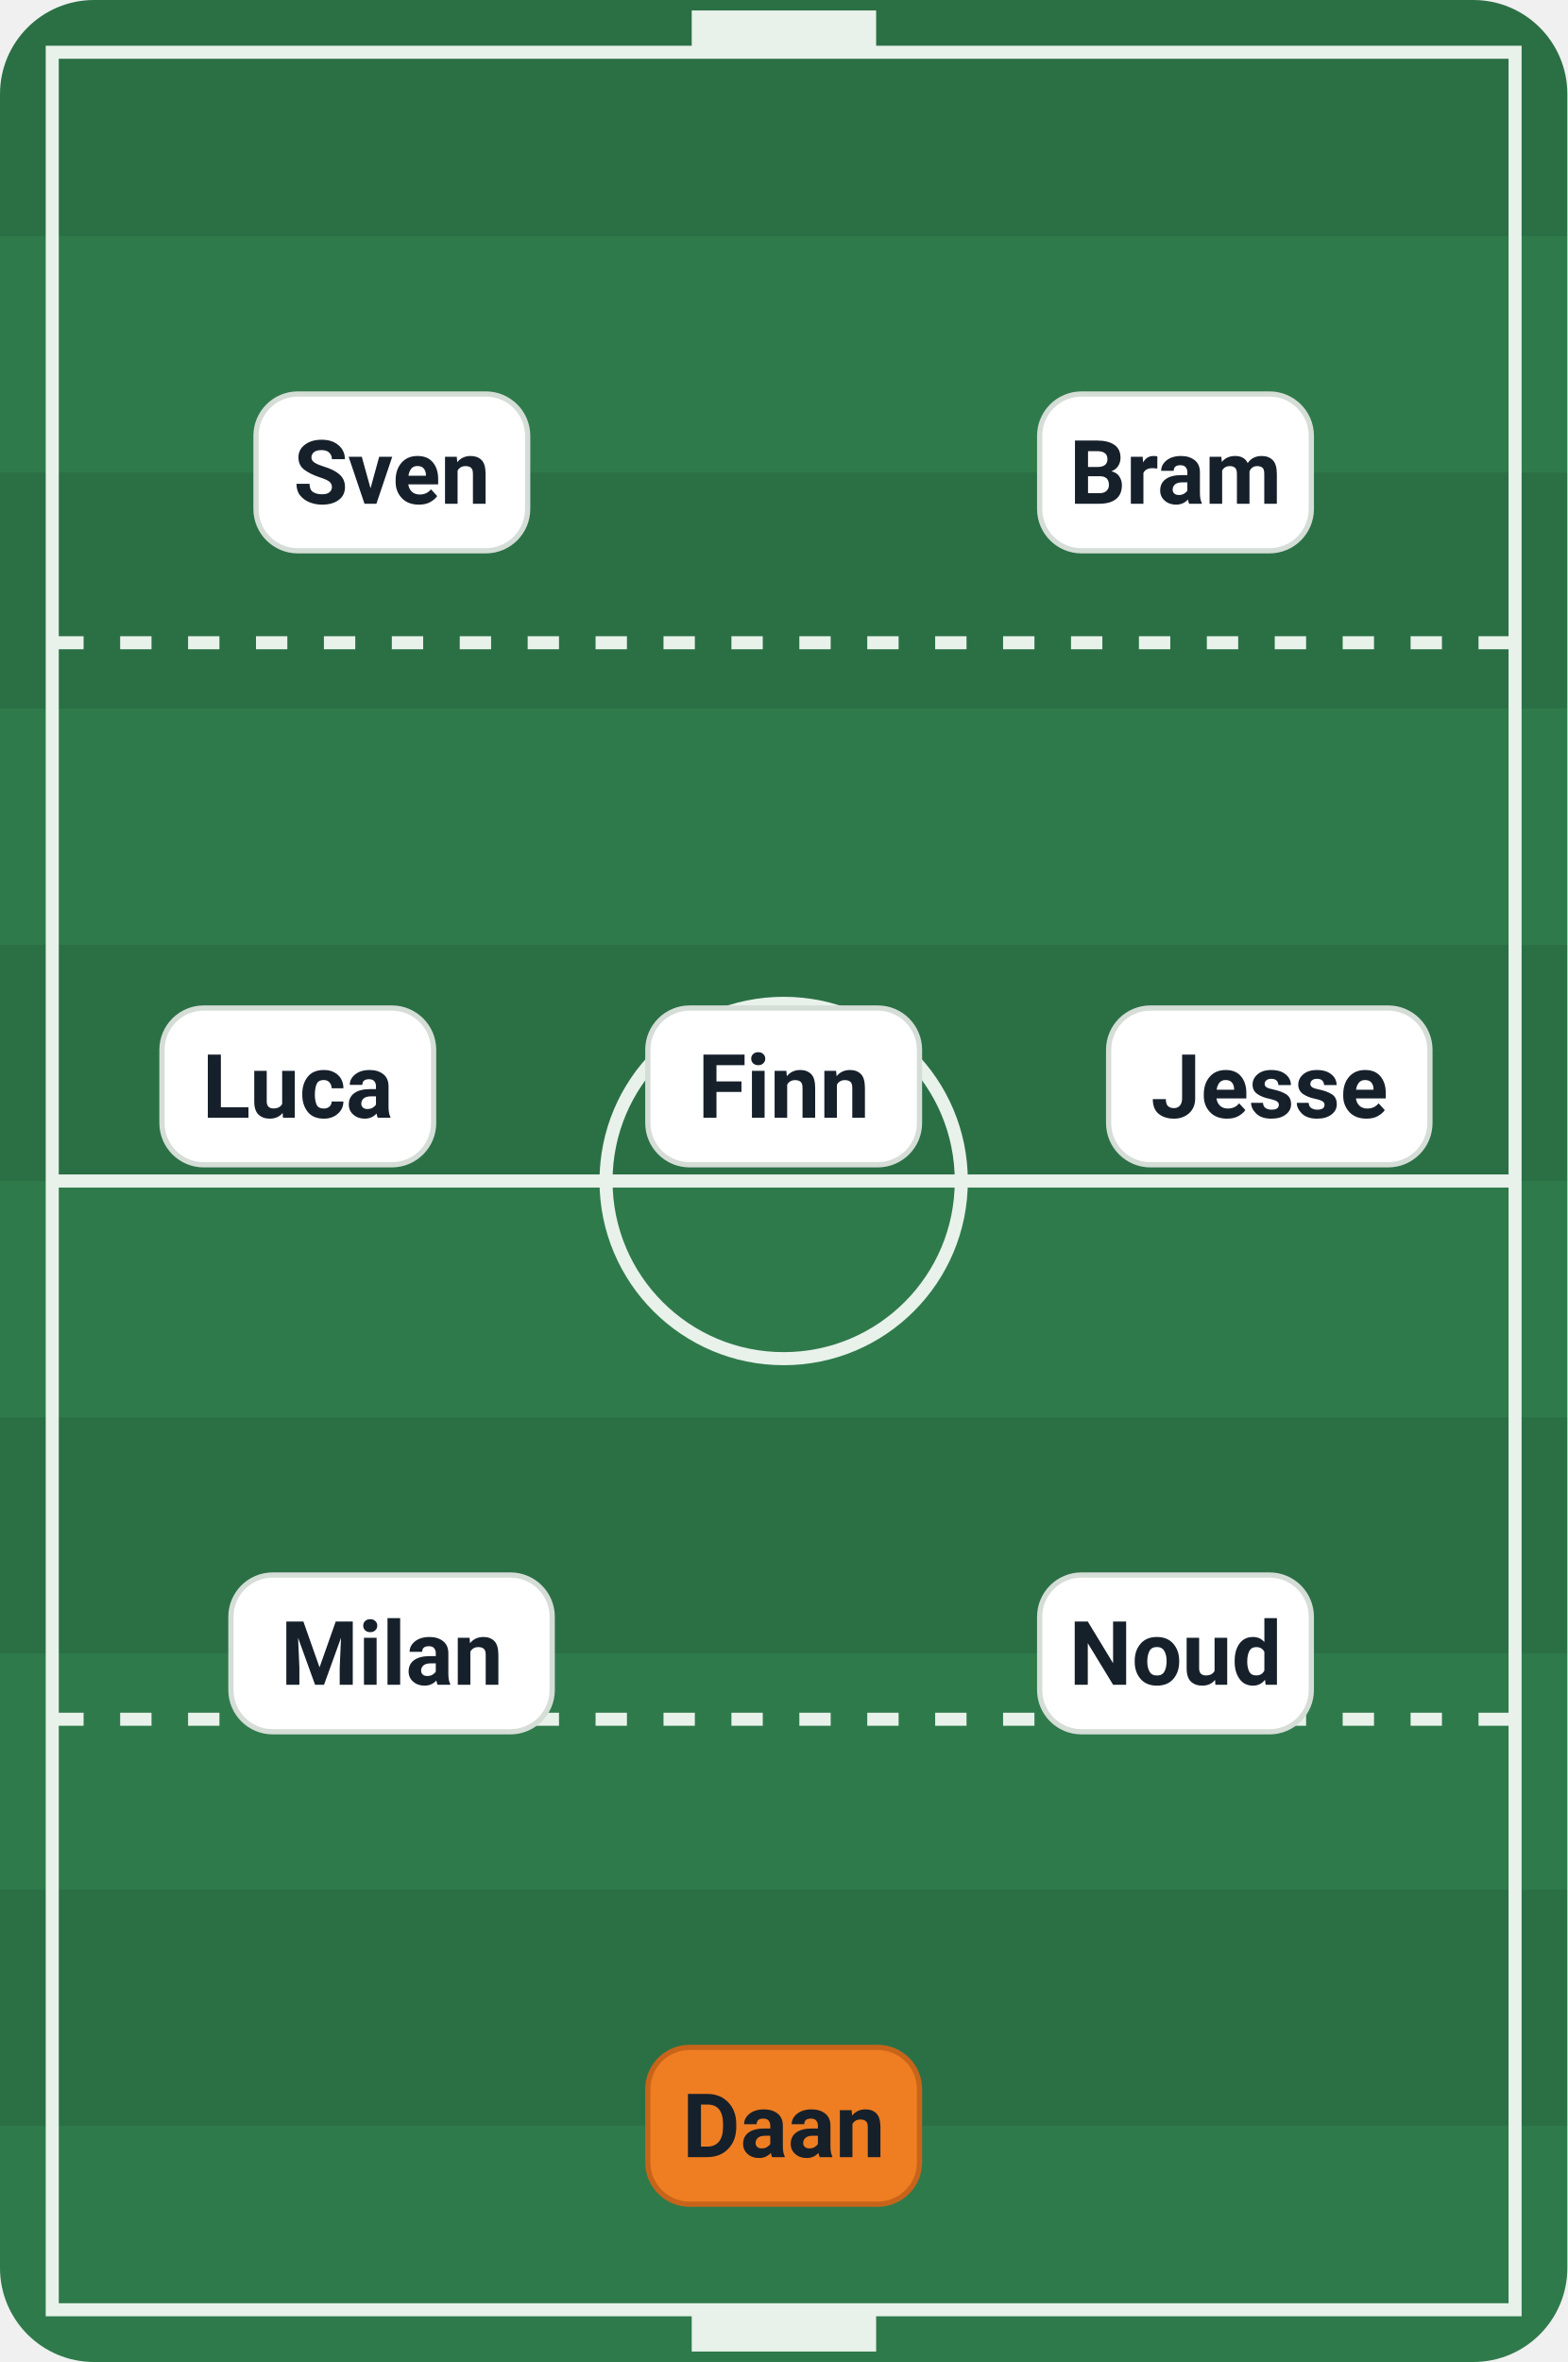
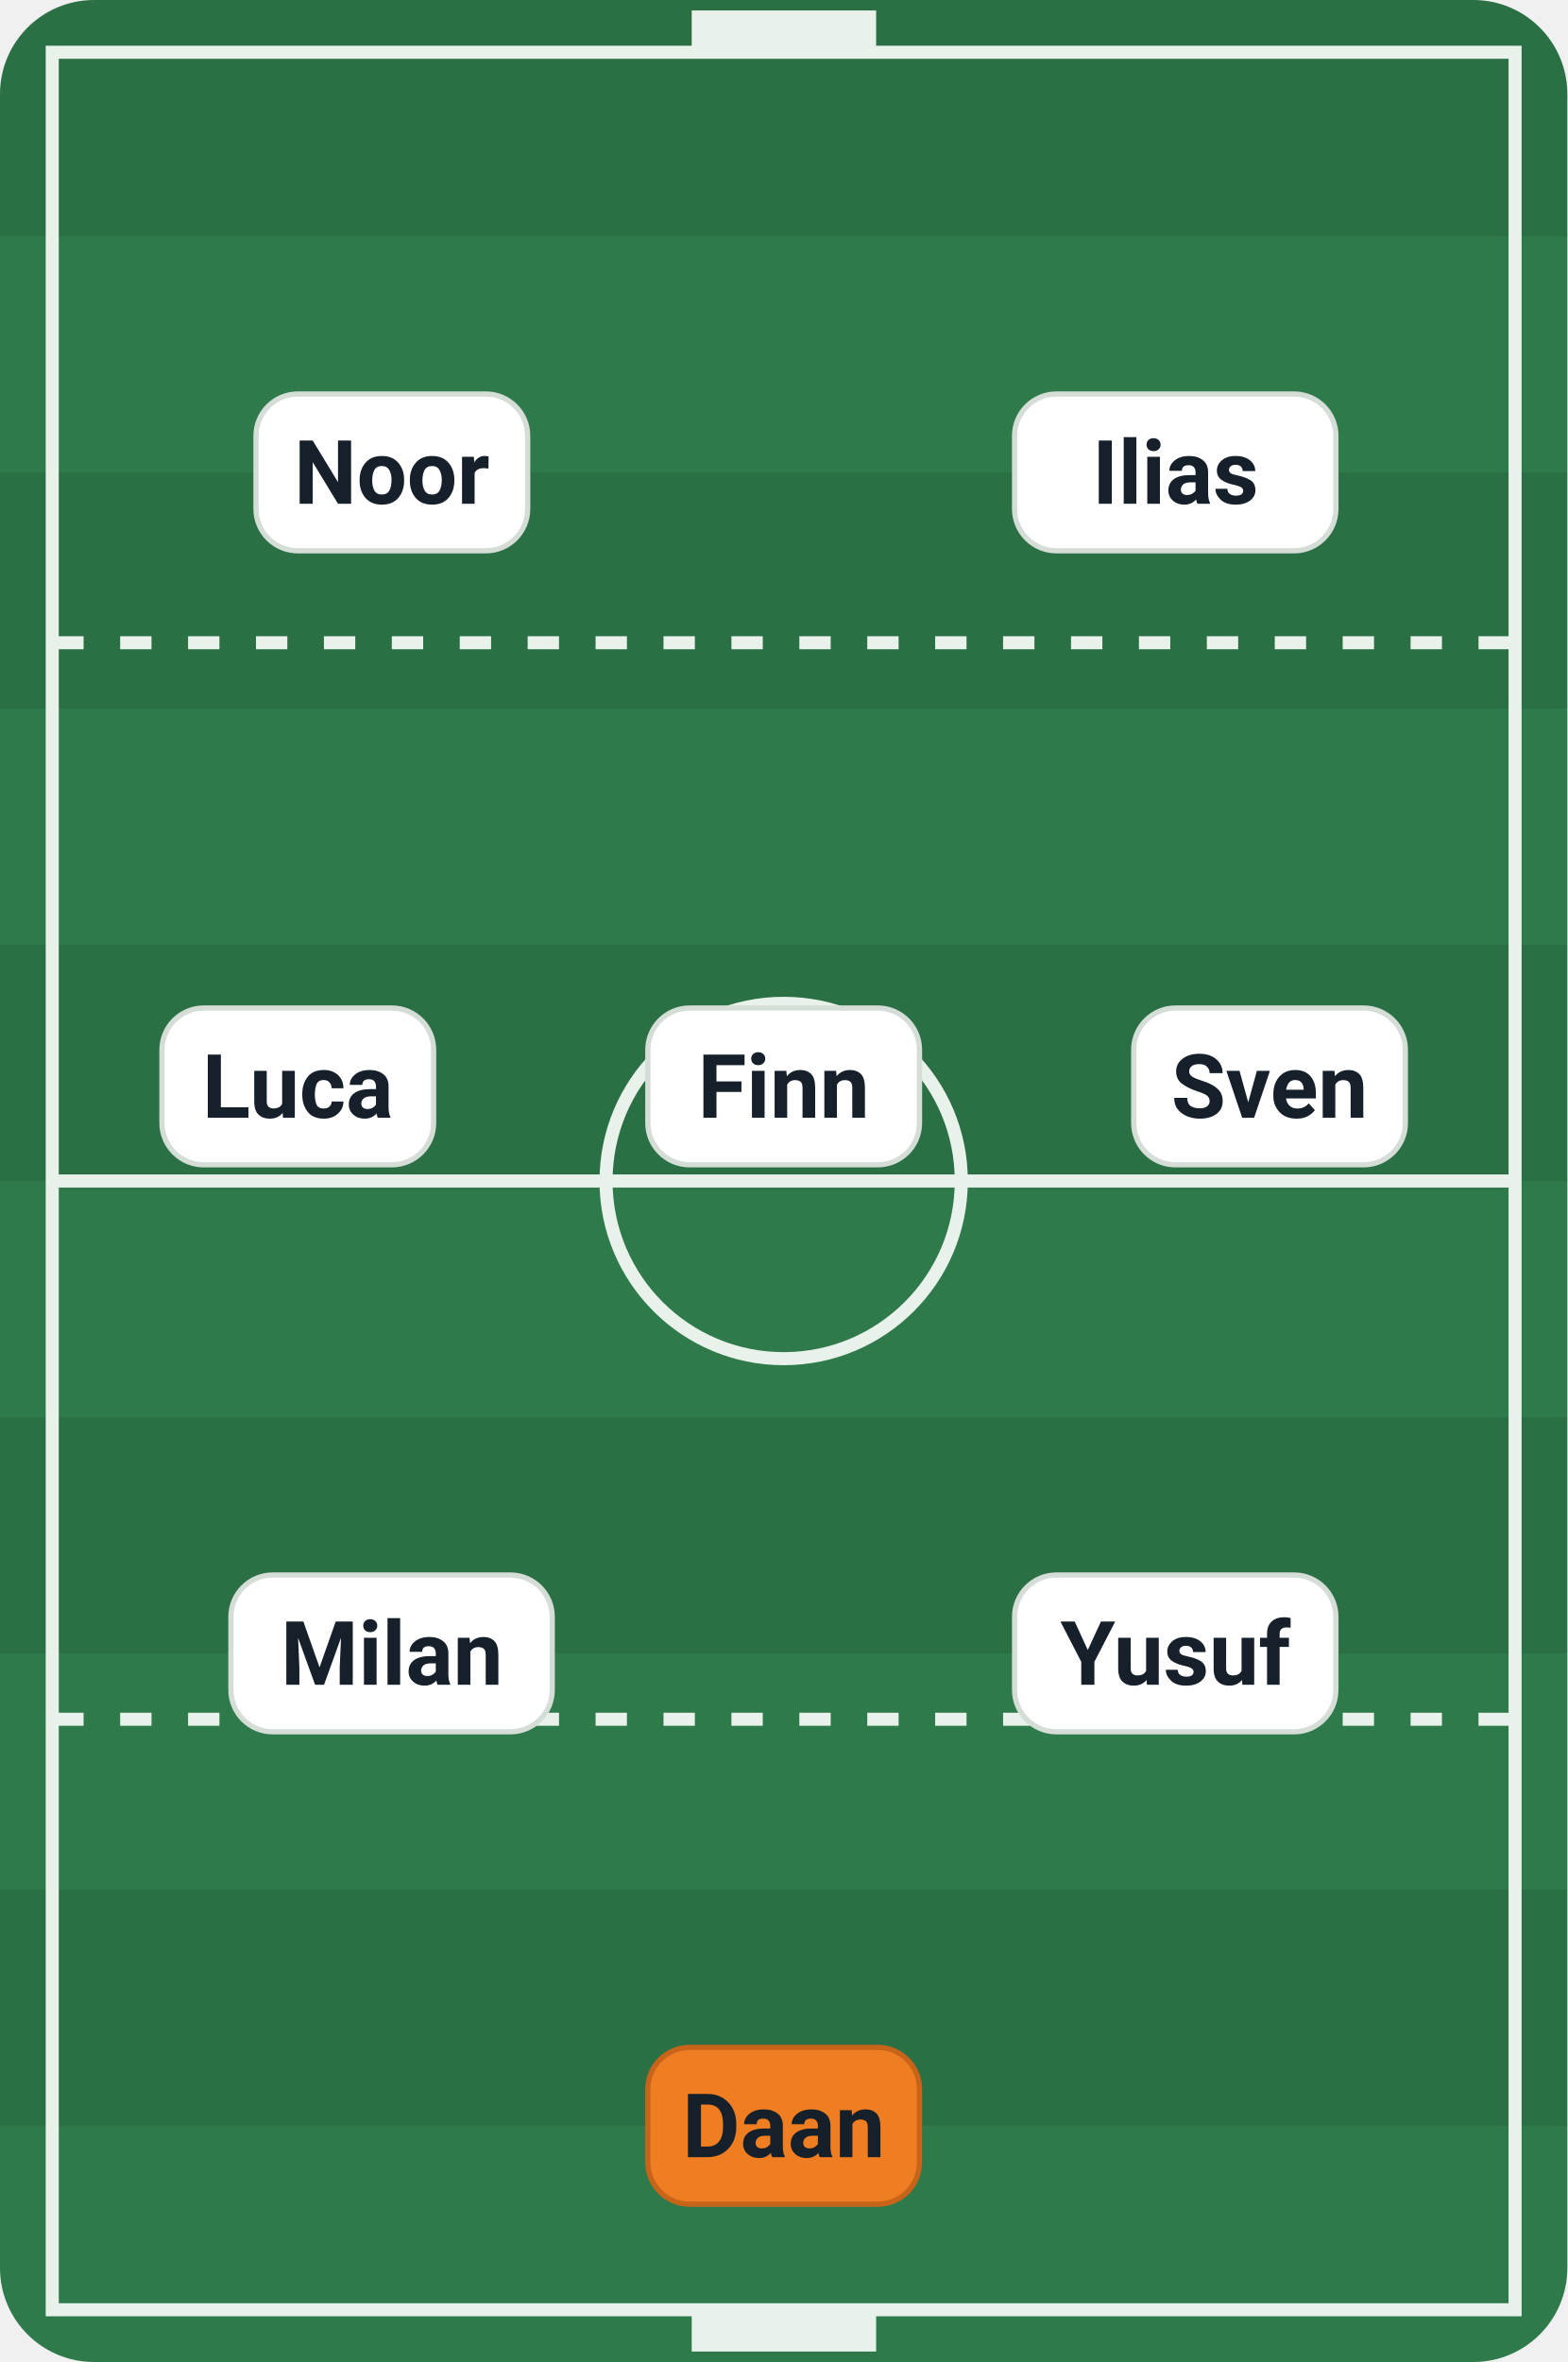
<svg xmlns="http://www.w3.org/2000/svg" viewBox="0 0 300 452" width="300" height="452" role="img" font-family="system-ui, -apple-system, Segoe UI, Roboto, sans-serif">
  <clipPath id="r">
    <rect width="300" height="452" rx="18" />
  </clipPath>
  <g clip-path="url(#r)">
    <rect x="0" y="0.0" width="300" height="45.2" fill="#2B7045" />
    <rect x="0" y="45.2" width="300" height="45.2" fill="#2F7A4B" />
    <rect x="0" y="90.4" width="300" height="45.2" fill="#2B7045" />
    <rect x="0" y="135.6" width="300" height="45.2" fill="#2F7A4B" />
    <rect x="0" y="180.8" width="300" height="45.2" fill="#2B7045" />
    <rect x="0" y="226.0" width="300" height="45.2" fill="#2F7A4B" />
    <rect x="0" y="271.2" width="300" height="45.2" fill="#2B7045" />
    <rect x="0" y="316.4" width="300" height="45.2" fill="#2F7A4B" />
    <rect x="0" y="361.6" width="300" height="45.2" fill="#2B7045" />
    <rect x="0" y="406.8" width="300" height="45.2" fill="#2F7A4B" />
    <rect x="10" y="10" width="280" height="432" fill="none" stroke="#E8F2EA" stroke-width="2.5" />
    <line x1="10" y1="226.0" x2="290" y2="226.0" fill="none" stroke="#E8F2EA" stroke-width="2.5" />
    <circle cx="150.0" cy="226.0" r="34" fill="none" stroke="#E8F2EA" stroke-width="2.5" />
    <line x1="10" y1="123.0" x2="290" y2="123.0" fill="none" stroke="#E8F2EA" stroke-width="2.5" stroke-dasharray="6 7" />
    <line x1="10" y1="329.0" x2="290" y2="329.0" fill="none" stroke="#E8F2EA" stroke-width="2.5" stroke-dasharray="6 7" />
    <rect x="132.4" y="2" width="35.3" height="8" fill="#E8F2EA" />
    <rect x="132.4" y="442" width="35.3" height="8" fill="#E8F2EA" />
  </g>
  <rect x="124.0" y="391.8" width="52.0" height="30" rx="8" fill="#EF7E22" stroke="#C8641A" />
  <text x="150.0" y="412.8" text-anchor="middle" font-size="17" font-weight="700" fill="#16202B">Daan</text>
  <rect x="44.2" y="301.4" width="61.5" height="30" rx="8" fill="#FFFFFF" stroke="#D5DDD7" />
  <text x="75.0" y="322.4" text-anchor="middle" font-size="17" font-weight="700" fill="#16202B">Milan</text>
-   <rect x="199.0" y="301.4" width="52.0" height="30" rx="8" fill="#FFFFFF" stroke="#D5DDD7" />
-   <text x="225.0" y="322.4" text-anchor="middle" font-size="17" font-weight="700" fill="#16202B">Noud</text>
+   <rect x="194.2" y="301.4" width="61.5" height="30" rx="8" fill="#FFFFFF" stroke="#D5DDD7" />
+   <text x="225.0" y="322.4" text-anchor="middle" font-size="17" font-weight="700" fill="#16202B">Yusuf</text>
  <rect x="31.0" y="192.9" width="52.0" height="30" rx="8" fill="#FFFFFF" stroke="#D5DDD7" />
  <text x="57.0" y="213.9" text-anchor="middle" font-size="17" font-weight="700" fill="#16202B">Luca</text>
  <rect x="124.0" y="192.9" width="52.0" height="30" rx="8" fill="#FFFFFF" stroke="#D5DDD7" />
  <text x="150.0" y="213.9" text-anchor="middle" font-size="17" font-weight="700" fill="#16202B">Finn</text>
-   <rect x="212.2" y="192.9" width="61.5" height="30" rx="8" fill="#FFFFFF" stroke="#D5DDD7" />
-   <text x="243.0" y="213.9" text-anchor="middle" font-size="17" font-weight="700" fill="#16202B">Jesse</text>
+   <rect x="217.0" y="192.9" width="52.0" height="30" rx="8" fill="#FFFFFF" stroke="#D5DDD7" />
+   <text x="243.0" y="213.9" text-anchor="middle" font-size="17" font-weight="700" fill="#16202B">Sven</text>
  <rect x="49.0" y="75.4" width="52.0" height="30" rx="8" fill="#FFFFFF" stroke="#D5DDD7" />
-   <text x="75.0" y="96.4" text-anchor="middle" font-size="17" font-weight="700" fill="#16202B">Sven</text>
-   <rect x="199.0" y="75.4" width="52.0" height="30" rx="8" fill="#FFFFFF" stroke="#D5DDD7" />
-   <text x="225.0" y="96.4" text-anchor="middle" font-size="17" font-weight="700" fill="#16202B">Bram</text>
+   <text x="75.0" y="96.4" text-anchor="middle" font-size="17" font-weight="700" fill="#16202B">Noor</text>
+   <rect x="194.2" y="75.4" width="61.5" height="30" rx="8" fill="#FFFFFF" stroke="#D5DDD7" />
+   <text x="225.0" y="96.4" text-anchor="middle" font-size="17" font-weight="700" fill="#16202B">Ilias</text>
</svg>
